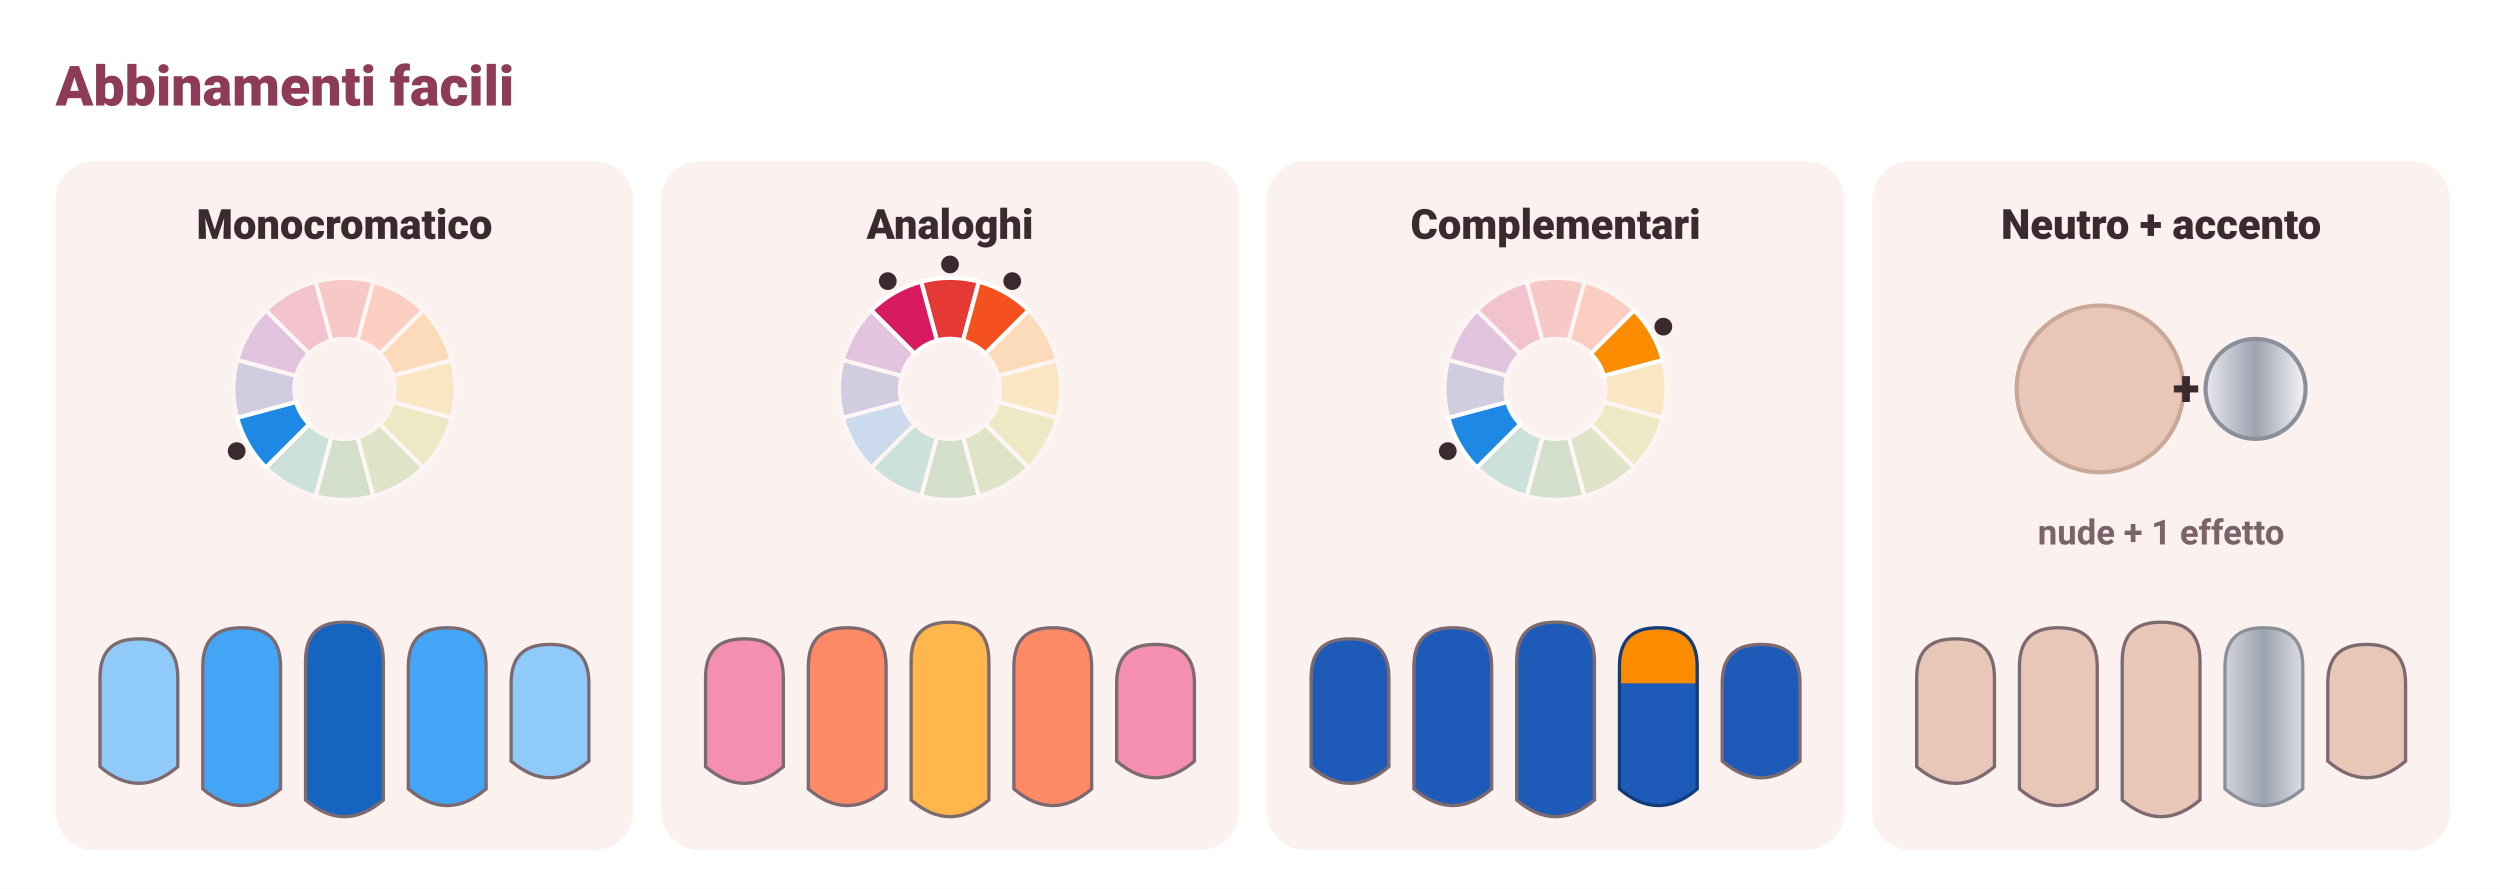
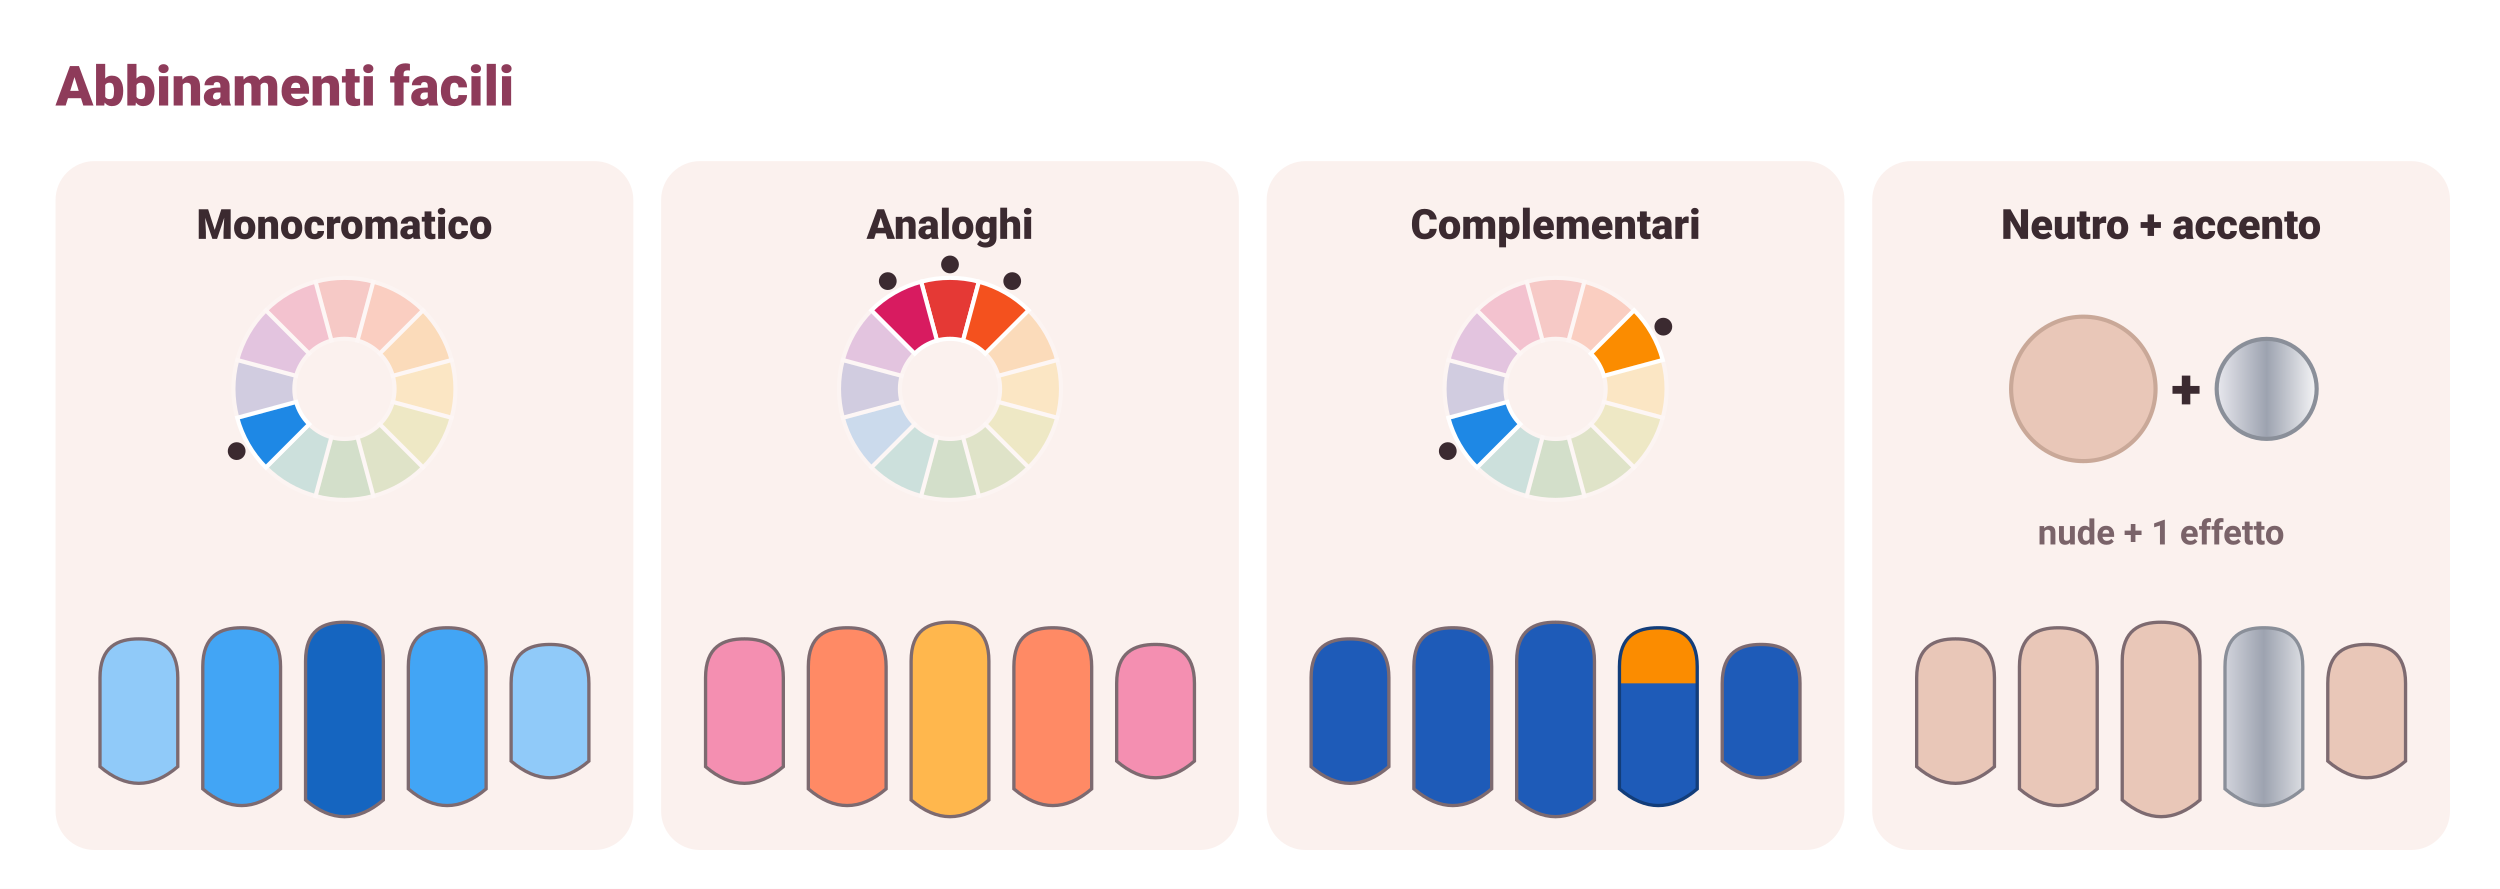
<svg xmlns="http://www.w3.org/2000/svg" viewBox="0 0 900 320" width="900" height="320" font-family="system-ui, -apple-system, 'Segoe UI', Roboto, Arial, sans-serif" role="img">
  <rect width="100%" height="100%" fill="#ffffff" />
  <text x="20.0" y="38.0" font-size="20" text-anchor="start" font-weight="800" fill="#8e3b5a">Abbinamenti facili</text>
  <rect x="20.0" y="58.0" width="208.0" height="248.0" rx="14" fill="#fbf1ee" stroke="none" stroke-width="2" />
  <text x="124.0" y="86.0" font-size="15" text-anchor="middle" font-weight="800" fill="#3b2a30">Monocromatico</text>
  <path d="M119.3,122.6 L113.6,101.4 A40.0,40.0 0 0 1 134.4,101.4 L128.7,122.6 A18.0,18.0 0 0 0 119.3,122.6 Z" fill="#e53935" opacity="0.22" stroke="#fff" stroke-width="1.5" />
  <path d="M128.7,122.6 L134.4,101.4 A40.0,40.0 0 0 1 152.3,111.7 L136.7,127.3 A18.0,18.0 0 0 0 128.7,122.6 Z" fill="#f4511e" opacity="0.22" stroke="#fff" stroke-width="1.5" />
  <path d="M136.7,127.3 L152.3,111.7 A40.0,40.0 0 0 1 162.6,129.6 L141.4,135.3 A18.0,18.0 0 0 0 136.7,127.3 Z" fill="#fb8c00" opacity="0.22" stroke="#fff" stroke-width="1.5" />
  <path d="M141.4,135.3 L162.6,129.6 A40.0,40.0 0 0 1 162.6,150.4 L141.4,144.7 A18.0,18.0 0 0 0 141.4,135.3 Z" fill="#fbc02d" opacity="0.22" stroke="#fff" stroke-width="1.5" />
  <path d="M141.4,144.7 L162.6,150.4 A40.0,40.0 0 0 1 152.3,168.3 L136.7,152.7 A18.0,18.0 0 0 0 141.4,144.7 Z" fill="#c0ca33" opacity="0.22" stroke="#fff" stroke-width="1.5" />
  <path d="M136.7,152.7 L152.3,168.3 A40.0,40.0 0 0 1 134.4,178.6 L128.7,157.4 A18.0,18.0 0 0 0 136.7,152.7 Z" fill="#7cb342" opacity="0.22" stroke="#fff" stroke-width="1.5" />
  <path d="M128.7,157.4 L134.4,178.6 A40.0,40.0 0 0 1 113.6,178.6 L119.3,157.4 A18.0,18.0 0 0 0 128.7,157.4 Z" fill="#43a047" opacity="0.22" stroke="#fff" stroke-width="1.5" />
  <path d="M119.3,157.4 L113.6,178.6 A40.0,40.0 0 0 1 95.7,168.3 L111.3,152.7 A18.0,18.0 0 0 0 119.3,157.4 Z" fill="#26a69a" opacity="0.22" stroke="#fff" stroke-width="1.5" />
  <path d="M111.3,152.7 L95.7,168.3 A40.0,40.0 0 0 1 85.4,150.4 L106.6,144.7 A18.0,18.0 0 0 0 111.3,152.7 Z" fill="#1e88e5" opacity="1" stroke="#fff" stroke-width="1.5" />
  <path d="M106.6,144.7 L85.4,150.4 A40.0,40.0 0 0 1 85.4,129.6 L106.6,135.3 A18.0,18.0 0 0 0 106.6,144.7 Z" fill="#3949ab" opacity="0.22" stroke="#fff" stroke-width="1.5" />
  <path d="M106.6,135.3 L85.4,129.6 A40.0,40.0 0 0 1 95.7,111.7 L111.3,127.3 A18.0,18.0 0 0 0 106.6,135.3 Z" fill="#8e24aa" opacity="0.22" stroke="#fff" stroke-width="1.5" />
  <path d="M111.3,127.3 L95.7,111.7 A40.0,40.0 0 0 1 113.6,101.4 L119.3,122.6 A18.0,18.0 0 0 0 111.3,127.3 Z" fill="#d81b60" opacity="0.22" stroke="#fff" stroke-width="1.5" />
  <circle cx="85.2" cy="162.4" r="3.2" fill="#3b2a30" stroke="none" stroke-width="0" />
  <defs>
    <clipPath id="ns128">
      <path d="M36.0,276.0 L36.0,244.0 C36.0,232.8 42.3,230.0 50.0,230.0 C57.7,230.0 64.0,232.8 64.0,244.0 L64.0,276.0 Q50.0,288.0 36.0,276.0 Z" />
    </clipPath>
  </defs>
  <path d="M36.0,276.0 L36.0,244.0 C36.0,232.8 42.3,230.0 50.0,230.0 C57.7,230.0 64.0,232.8 64.0,244.0 L64.0,276.0 Q50.0,288.0 36.0,276.0 Z" fill="#90caf9" />
  <path d="M36.0,276.0 L36.0,244.0 C36.0,232.8 42.3,230.0 50.0,230.0 C57.7,230.0 64.0,232.8 64.0,244.0 L64.0,276.0 Q50.0,288.0 36.0,276.0 Z" fill="none" stroke="#7d6a70" stroke-width="1.2" />
  <defs>
    <clipPath id="ns129">
      <path d="M73.0,284.0 L73.0,240.0 C73.0,228.8 79.3,226.0 87.0,226.0 C94.7,226.0 101.0,228.8 101.0,240.0 L101.0,284.0 Q87.0,296.0 73.0,284.0 Z" />
    </clipPath>
  </defs>
  <path d="M73.0,284.0 L73.0,240.0 C73.0,228.8 79.3,226.0 87.0,226.0 C94.7,226.0 101.0,228.8 101.0,240.0 L101.0,284.0 Q87.0,296.0 73.0,284.0 Z" fill="#42a5f5" />
  <path d="M73.0,284.0 L73.0,240.0 C73.0,228.8 79.3,226.0 87.0,226.0 C94.7,226.0 101.0,228.8 101.0,240.0 L101.0,284.0 Q87.0,296.0 73.0,284.0 Z" fill="none" stroke="#7d6a70" stroke-width="1.2" />
  <defs>
    <clipPath id="ns130">
      <path d="M110.0,288.0 L110.0,238.0 C110.0,226.8 116.3,224.0 124.0,224.0 C131.7,224.0 138.0,226.8 138.0,238.0 L138.0,288.0 Q124.0,300.0 110.0,288.0 Z" />
    </clipPath>
  </defs>
  <path d="M110.0,288.0 L110.0,238.0 C110.0,226.8 116.3,224.0 124.0,224.0 C131.7,224.0 138.0,226.8 138.0,238.0 L138.0,288.0 Q124.0,300.0 110.0,288.0 Z" fill="#1565c0" />
  <path d="M110.0,288.0 L110.0,238.0 C110.0,226.8 116.3,224.0 124.0,224.0 C131.7,224.0 138.0,226.8 138.0,238.0 L138.0,288.0 Q124.0,300.0 110.0,288.0 Z" fill="none" stroke="#7d6a70" stroke-width="1.2" />
  <defs>
    <clipPath id="ns131">
      <path d="M147.0,284.0 L147.0,240.0 C147.0,228.8 153.3,226.0 161.0,226.0 C168.7,226.0 175.0,228.8 175.0,240.0 L175.0,284.0 Q161.0,296.0 147.0,284.0 Z" />
    </clipPath>
  </defs>
  <path d="M147.0,284.0 L147.0,240.0 C147.0,228.8 153.3,226.0 161.0,226.0 C168.7,226.0 175.0,228.8 175.0,240.0 L175.0,284.0 Q161.0,296.0 147.0,284.0 Z" fill="#42a5f5" />
  <path d="M147.0,284.0 L147.0,240.0 C147.0,228.8 153.3,226.0 161.0,226.0 C168.7,226.0 175.0,228.8 175.0,240.0 L175.0,284.0 Q161.0,296.0 147.0,284.0 Z" fill="none" stroke="#7d6a70" stroke-width="1.2" />
  <defs>
    <clipPath id="ns132">
      <path d="M184.0,274.0 L184.0,246.0 C184.0,234.8 190.3,232.0 198.0,232.0 C205.7,232.0 212.0,234.8 212.0,246.0 L212.0,274.0 Q198.0,286.0 184.0,274.0 Z" />
    </clipPath>
  </defs>
  <path d="M184.0,274.0 L184.0,246.0 C184.0,234.8 190.3,232.0 198.0,232.0 C205.7,232.0 212.0,234.8 212.0,246.0 L212.0,274.0 Q198.0,286.0 184.0,274.0 Z" fill="#90caf9" />
  <path d="M184.0,274.0 L184.0,246.0 C184.0,234.8 190.3,232.0 198.0,232.0 C205.7,232.0 212.0,234.8 212.0,246.0 L212.0,274.0 Q198.0,286.0 184.0,274.0 Z" fill="none" stroke="#7d6a70" stroke-width="1.2" />
  <rect x="238.0" y="58.0" width="208.0" height="248.0" rx="14" fill="#fbf1ee" stroke="none" stroke-width="2" />
  <text x="342.0" y="86.0" font-size="15" text-anchor="middle" font-weight="800" fill="#3b2a30">Analoghi</text>
  <path d="M337.3,122.6 L331.6,101.4 A40.0,40.0 0 0 1 352.4,101.4 L346.7,122.6 A18.0,18.0 0 0 0 337.3,122.6 Z" fill="#e53935" opacity="1" stroke="#fff" stroke-width="1.5" />
  <path d="M346.7,122.6 L352.4,101.4 A40.0,40.0 0 0 1 370.3,111.7 L354.7,127.3 A18.0,18.0 0 0 0 346.7,122.6 Z" fill="#f4511e" opacity="1" stroke="#fff" stroke-width="1.5" />
  <path d="M354.7,127.3 L370.3,111.7 A40.0,40.0 0 0 1 380.6,129.6 L359.4,135.3 A18.0,18.0 0 0 0 354.7,127.3 Z" fill="#fb8c00" opacity="0.22" stroke="#fff" stroke-width="1.5" />
  <path d="M359.4,135.3 L380.6,129.6 A40.0,40.0 0 0 1 380.6,150.4 L359.4,144.7 A18.0,18.0 0 0 0 359.4,135.3 Z" fill="#fbc02d" opacity="0.22" stroke="#fff" stroke-width="1.5" />
  <path d="M359.4,144.7 L380.6,150.4 A40.0,40.0 0 0 1 370.3,168.3 L354.7,152.7 A18.0,18.0 0 0 0 359.4,144.7 Z" fill="#c0ca33" opacity="0.22" stroke="#fff" stroke-width="1.5" />
  <path d="M354.7,152.7 L370.3,168.3 A40.0,40.0 0 0 1 352.4,178.6 L346.7,157.4 A18.0,18.0 0 0 0 354.7,152.7 Z" fill="#7cb342" opacity="0.22" stroke="#fff" stroke-width="1.5" />
  <path d="M346.7,157.4 L352.4,178.6 A40.0,40.0 0 0 1 331.6,178.6 L337.3,157.4 A18.0,18.0 0 0 0 346.7,157.4 Z" fill="#43a047" opacity="0.22" stroke="#fff" stroke-width="1.5" />
  <path d="M337.3,157.4 L331.6,178.6 A40.0,40.0 0 0 1 313.7,168.3 L329.3,152.7 A18.0,18.0 0 0 0 337.3,157.4 Z" fill="#26a69a" opacity="0.22" stroke="#fff" stroke-width="1.5" />
  <path d="M329.3,152.7 L313.7,168.3 A40.0,40.0 0 0 1 303.4,150.4 L324.6,144.7 A18.0,18.0 0 0 0 329.3,152.7 Z" fill="#1e88e5" opacity="0.22" stroke="#fff" stroke-width="1.5" />
  <path d="M324.6,144.7 L303.4,150.4 A40.0,40.0 0 0 1 303.4,129.6 L324.6,135.3 A18.0,18.0 0 0 0 324.6,144.7 Z" fill="#3949ab" opacity="0.22" stroke="#fff" stroke-width="1.5" />
  <path d="M324.6,135.3 L303.4,129.6 A40.0,40.0 0 0 1 313.7,111.7 L329.3,127.3 A18.0,18.0 0 0 0 324.6,135.3 Z" fill="#8e24aa" opacity="0.22" stroke="#fff" stroke-width="1.5" />
  <path d="M329.3,127.3 L313.7,111.7 A40.0,40.0 0 0 1 331.6,101.4 L337.3,122.6 A18.0,18.0 0 0 0 329.3,127.3 Z" fill="#d81b60" opacity="1" stroke="#fff" stroke-width="1.5" />
  <circle cx="319.6" cy="101.2" r="3.2" fill="#3b2a30" stroke="none" stroke-width="0" />
  <circle cx="342.0" cy="95.2" r="3.2" fill="#3b2a30" stroke="none" stroke-width="0" />
  <circle cx="364.4" cy="101.2" r="3.2" fill="#3b2a30" stroke="none" stroke-width="0" />
  <defs>
    <clipPath id="ns133">
      <path d="M254.0,276.0 L254.0,244.0 C254.0,232.8 260.3,230.0 268.0,230.0 C275.7,230.0 282.0,232.8 282.0,244.0 L282.0,276.0 Q268.0,288.0 254.0,276.0 Z" />
    </clipPath>
  </defs>
  <path d="M254.0,276.0 L254.0,244.0 C254.0,232.8 260.3,230.0 268.0,230.0 C275.7,230.0 282.0,232.8 282.0,244.0 L282.0,276.0 Q268.0,288.0 254.0,276.0 Z" fill="#f48fb1" />
  <path d="M254.0,276.0 L254.0,244.0 C254.0,232.8 260.3,230.0 268.0,230.0 C275.7,230.0 282.0,232.8 282.0,244.0 L282.0,276.0 Q268.0,288.0 254.0,276.0 Z" fill="none" stroke="#7d6a70" stroke-width="1.2" />
  <defs>
    <clipPath id="ns134">
      <path d="M291.0,284.0 L291.0,240.0 C291.0,228.8 297.3,226.0 305.0,226.0 C312.7,226.0 319.0,228.8 319.0,240.0 L319.0,284.0 Q305.0,296.0 291.0,284.0 Z" />
    </clipPath>
  </defs>
  <path d="M291.0,284.0 L291.0,240.0 C291.0,228.8 297.3,226.0 305.0,226.0 C312.7,226.0 319.0,228.8 319.0,240.0 L319.0,284.0 Q305.0,296.0 291.0,284.0 Z" fill="#ff8a65" />
  <path d="M291.0,284.0 L291.0,240.0 C291.0,228.8 297.3,226.0 305.0,226.0 C312.7,226.0 319.0,228.8 319.0,240.0 L319.0,284.0 Q305.0,296.0 291.0,284.0 Z" fill="none" stroke="#7d6a70" stroke-width="1.2" />
  <defs>
    <clipPath id="ns135">
      <path d="M328.0,288.0 L328.0,238.0 C328.0,226.8 334.3,224.0 342.0,224.0 C349.7,224.0 356.0,226.8 356.0,238.0 L356.0,288.0 Q342.0,300.0 328.0,288.0 Z" />
    </clipPath>
  </defs>
  <path d="M328.0,288.0 L328.0,238.0 C328.0,226.8 334.3,224.0 342.0,224.0 C349.7,224.0 356.0,226.8 356.0,238.0 L356.0,288.0 Q342.0,300.0 328.0,288.0 Z" fill="#ffb74d" />
  <path d="M328.0,288.0 L328.0,238.0 C328.0,226.8 334.3,224.0 342.0,224.0 C349.7,224.0 356.0,226.8 356.0,238.0 L356.0,288.0 Q342.0,300.0 328.0,288.0 Z" fill="none" stroke="#7d6a70" stroke-width="1.2" />
  <defs>
    <clipPath id="ns136">
      <path d="M365.0,284.0 L365.0,240.0 C365.0,228.8 371.3,226.0 379.0,226.0 C386.7,226.0 393.0,228.8 393.0,240.0 L393.0,284.0 Q379.0,296.0 365.0,284.0 Z" />
    </clipPath>
  </defs>
  <path d="M365.0,284.0 L365.0,240.0 C365.0,228.8 371.3,226.0 379.0,226.0 C386.7,226.0 393.0,228.8 393.0,240.0 L393.0,284.0 Q379.0,296.0 365.0,284.0 Z" fill="#ff8a65" />
  <path d="M365.0,284.0 L365.0,240.0 C365.0,228.8 371.3,226.0 379.0,226.0 C386.7,226.0 393.0,228.8 393.0,240.0 L393.0,284.0 Q379.0,296.0 365.0,284.0 Z" fill="none" stroke="#7d6a70" stroke-width="1.2" />
  <defs>
    <clipPath id="ns137">
      <path d="M402.0,274.0 L402.0,246.0 C402.0,234.8 408.3,232.0 416.0,232.0 C423.7,232.0 430.0,234.8 430.0,246.0 L430.0,274.0 Q416.0,286.0 402.0,274.0 Z" />
    </clipPath>
  </defs>
  <path d="M402.0,274.0 L402.0,246.0 C402.0,234.8 408.3,232.0 416.0,232.0 C423.7,232.0 430.0,234.8 430.0,246.0 L430.0,274.0 Q416.0,286.0 402.0,274.0 Z" fill="#f48fb1" />
  <path d="M402.0,274.0 L402.0,246.0 C402.0,234.8 408.3,232.0 416.0,232.0 C423.7,232.0 430.0,234.8 430.0,246.0 L430.0,274.0 Q416.0,286.0 402.0,274.0 Z" fill="none" stroke="#7d6a70" stroke-width="1.2" />
  <rect x="456.0" y="58.0" width="208.0" height="248.0" rx="14" fill="#fbf1ee" stroke="none" stroke-width="2" />
  <text x="560.0" y="86.0" font-size="15" text-anchor="middle" font-weight="800" fill="#3b2a30">Complementari</text>
  <path d="M555.3,122.6 L549.6,101.4 A40.0,40.0 0 0 1 570.4,101.4 L564.7,122.6 A18.0,18.0 0 0 0 555.3,122.6 Z" fill="#e53935" opacity="0.22" stroke="#fff" stroke-width="1.5" />
  <path d="M564.7,122.6 L570.4,101.4 A40.0,40.0 0 0 1 588.3,111.7 L572.7,127.3 A18.0,18.0 0 0 0 564.7,122.6 Z" fill="#f4511e" opacity="0.22" stroke="#fff" stroke-width="1.5" />
  <path d="M572.7,127.3 L588.3,111.7 A40.0,40.0 0 0 1 598.6,129.6 L577.4,135.3 A18.0,18.0 0 0 0 572.7,127.3 Z" fill="#fb8c00" opacity="1" stroke="#fff" stroke-width="1.5" />
  <path d="M577.4,135.3 L598.6,129.6 A40.0,40.0 0 0 1 598.6,150.4 L577.4,144.7 A18.0,18.0 0 0 0 577.4,135.3 Z" fill="#fbc02d" opacity="0.22" stroke="#fff" stroke-width="1.5" />
  <path d="M577.4,144.7 L598.6,150.4 A40.0,40.0 0 0 1 588.3,168.3 L572.7,152.7 A18.0,18.0 0 0 0 577.4,144.7 Z" fill="#c0ca33" opacity="0.22" stroke="#fff" stroke-width="1.5" />
  <path d="M572.7,152.7 L588.3,168.3 A40.0,40.0 0 0 1 570.4,178.6 L564.7,157.4 A18.0,18.0 0 0 0 572.7,152.7 Z" fill="#7cb342" opacity="0.22" stroke="#fff" stroke-width="1.5" />
  <path d="M564.7,157.4 L570.4,178.6 A40.0,40.0 0 0 1 549.6,178.6 L555.3,157.4 A18.0,18.0 0 0 0 564.7,157.4 Z" fill="#43a047" opacity="0.22" stroke="#fff" stroke-width="1.5" />
  <path d="M555.3,157.4 L549.6,178.6 A40.0,40.0 0 0 1 531.7,168.3 L547.3,152.7 A18.0,18.0 0 0 0 555.3,157.4 Z" fill="#26a69a" opacity="0.22" stroke="#fff" stroke-width="1.5" />
  <path d="M547.3,152.7 L531.7,168.3 A40.0,40.0 0 0 1 521.4,150.4 L542.6,144.7 A18.0,18.0 0 0 0 547.3,152.7 Z" fill="#1e88e5" opacity="1" stroke="#fff" stroke-width="1.5" />
  <path d="M542.6,144.7 L521.4,150.4 A40.0,40.0 0 0 1 521.4,129.6 L542.6,135.3 A18.0,18.0 0 0 0 542.6,144.7 Z" fill="#3949ab" opacity="0.22" stroke="#fff" stroke-width="1.5" />
  <path d="M542.6,135.3 L521.4,129.6 A40.0,40.0 0 0 1 531.7,111.7 L547.3,127.3 A18.0,18.0 0 0 0 542.6,135.3 Z" fill="#8e24aa" opacity="0.22" stroke="#fff" stroke-width="1.5" />
  <path d="M547.3,127.3 L531.7,111.7 A40.0,40.0 0 0 1 549.6,101.4 L555.3,122.6 A18.0,18.0 0 0 0 547.3,127.3 Z" fill="#d81b60" opacity="0.22" stroke="#fff" stroke-width="1.5" />
  <circle cx="521.2" cy="162.4" r="3.2" fill="#3b2a30" stroke="none" stroke-width="0" />
  <circle cx="598.8" cy="117.6" r="3.2" fill="#3b2a30" stroke="none" stroke-width="0" />
  <defs>
    <clipPath id="ns138">
      <path d="M472.0,276.0 L472.0,244.0 C472.0,232.8 478.3,230.0 486.0,230.0 C493.7,230.0 500.0,232.8 500.0,244.0 L500.0,276.0 Q486.0,288.0 472.0,276.0 Z" />
    </clipPath>
  </defs>
  <path d="M472.0,276.0 L472.0,244.0 C472.0,232.8 478.3,230.0 486.0,230.0 C493.7,230.0 500.0,232.8 500.0,244.0 L500.0,276.0 Q486.0,288.0 472.0,276.0 Z" fill="#1e5bb8" />
  <path d="M472.0,276.0 L472.0,244.0 C472.0,232.8 478.3,230.0 486.0,230.0 C493.7,230.0 500.0,232.8 500.0,244.0 L500.0,276.0 Q486.0,288.0 472.0,276.0 Z" fill="none" stroke="#7d6a70" stroke-width="1.2" />
  <defs>
    <clipPath id="ns139">
      <path d="M509.0,284.0 L509.0,240.0 C509.0,228.8 515.3,226.0 523.0,226.0 C530.7,226.0 537.0,228.8 537.0,240.0 L537.0,284.0 Q523.0,296.0 509.0,284.0 Z" />
    </clipPath>
  </defs>
  <path d="M509.0,284.0 L509.0,240.0 C509.0,228.8 515.3,226.0 523.0,226.0 C530.7,226.0 537.0,228.8 537.0,240.0 L537.0,284.0 Q523.0,296.0 509.0,284.0 Z" fill="#1e5bb8" />
  <path d="M509.0,284.0 L509.0,240.0 C509.0,228.8 515.3,226.0 523.0,226.0 C530.7,226.0 537.0,228.8 537.0,240.0 L537.0,284.0 Q523.0,296.0 509.0,284.0 Z" fill="none" stroke="#7d6a70" stroke-width="1.2" />
  <defs>
    <clipPath id="ns140">
      <path d="M546.0,288.0 L546.0,238.0 C546.0,226.8 552.3,224.0 560.0,224.0 C567.7,224.0 574.0,226.8 574.0,238.0 L574.0,288.0 Q560.0,300.0 546.0,288.0 Z" />
    </clipPath>
  </defs>
  <path d="M546.0,288.0 L546.0,238.0 C546.0,226.8 552.3,224.0 560.0,224.0 C567.7,224.0 574.0,226.8 574.0,238.0 L574.0,288.0 Q560.0,300.0 546.0,288.0 Z" fill="#1e5bb8" />
  <path d="M546.0,288.0 L546.0,238.0 C546.0,226.8 552.3,224.0 560.0,224.0 C567.7,224.0 574.0,226.8 574.0,238.0 L574.0,288.0 Q560.0,300.0 546.0,288.0 Z" fill="none" stroke="#7d6a70" stroke-width="1.2" />
  <defs>
    <clipPath id="ns141">
      <path d="M583.0,284.0 L583.0,240.0 C583.0,228.8 589.3,226.0 597.0,226.0 C604.7,226.0 611.0,228.8 611.0,240.0 L611.0,284.0 Q597.0,296.0 583.0,284.0 Z" />
    </clipPath>
  </defs>
  <path d="M583.0,284.0 L583.0,240.0 C583.0,228.8 589.3,226.0 597.0,226.0 C604.7,226.0 611.0,228.8 611.0,240.0 L611.0,284.0 Q597.0,296.0 583.0,284.0 Z" fill="#1e5bb8" />
  <rect x="577.0" y="224.0" width="40" height="22" fill="#fb8c00" clip-path="url(#ns141)" />
  <path d="M583.0,284.0 L583.0,240.0 C583.0,228.8 589.3,226.0 597.0,226.0 C604.7,226.0 611.0,228.8 611.0,240.0 L611.0,284.0 Q597.0,296.0 583.0,284.0 Z" fill="none" stroke="#123d7a" stroke-width="1.2" />
  <defs>
    <clipPath id="ns142">
      <path d="M620.0,274.0 L620.0,246.0 C620.0,234.8 626.3,232.0 634.0,232.0 C641.7,232.0 648.0,234.8 648.0,246.0 L648.0,274.0 Q634.0,286.0 620.0,274.0 Z" />
    </clipPath>
  </defs>
  <path d="M620.0,274.0 L620.0,246.0 C620.0,234.8 626.3,232.0 634.0,232.0 C641.7,232.0 648.0,234.8 648.0,246.0 L648.0,274.0 Q634.0,286.0 620.0,274.0 Z" fill="#1e5bb8" />
  <path d="M620.0,274.0 L620.0,246.0 C620.0,234.8 626.3,232.0 634.0,232.0 C641.7,232.0 648.0,234.8 648.0,246.0 L648.0,274.0 Q634.0,286.0 620.0,274.0 Z" fill="none" stroke="#7d6a70" stroke-width="1.2" />
  <rect x="674.0" y="58.0" width="208.0" height="248.0" rx="14" fill="#fbf1ee" stroke="none" stroke-width="2" />
  <text x="778.0" y="86.0" font-size="15" text-anchor="middle" font-weight="800" fill="#3b2a30">Neutro + accento</text>
-   <circle cx="756.0" cy="140.0" r="30.0" fill="#e9c7b8" stroke="#c9a898" stroke-width="1.5" />
+   <circle cx="750.0" cy="140.0" r="26.0" fill="#e9c7b8" stroke="#c9a898" stroke-width="1.5" />
  <defs>
    <linearGradient id="cr143" x1="0" x2="1">
      <stop offset="0" stop-color="#e8e8ee" />
      <stop offset=".5" stop-color="#9da3b0" />
      <stop offset="1" stop-color="#f5f5f7" />
    </linearGradient>
  </defs>
-   <circle cx="812.0" cy="140.0" r="18.0" fill="url(#cr143)" stroke="#8a8f99" stroke-width="1.5" />
-   <text x="787.0" y="146.0" font-size="18" text-anchor="middle" font-weight="800" fill="#3b2a30">+</text>
+   <circle cx="816.0" cy="140.0" r="18.0" fill="url(#cr143)" stroke="#8a8f99" stroke-width="1.5" />
+   <text x="787.0" y="147.0" font-size="20" text-anchor="middle" font-weight="800" fill="#3b2a30">+</text>
  <text x="778.0" y="196.0" font-size="12.5" text-anchor="middle" font-weight="600" fill="#7a6369">nude + 1 effetto</text>
  <defs>
    <clipPath id="ns144">
      <path d="M690.0,276.0 L690.0,244.0 C690.0,232.8 696.3,230.0 704.0,230.0 C711.7,230.0 718.0,232.8 718.0,244.0 L718.0,276.0 Q704.0,288.0 690.0,276.0 Z" />
    </clipPath>
  </defs>
  <path d="M690.0,276.0 L690.0,244.0 C690.0,232.8 696.3,230.0 704.0,230.0 C711.7,230.0 718.0,232.8 718.0,244.0 L718.0,276.0 Q704.0,288.0 690.0,276.0 Z" fill="#e9c7b8" />
  <path d="M690.0,276.0 L690.0,244.0 C690.0,232.8 696.3,230.0 704.0,230.0 C711.7,230.0 718.0,232.8 718.0,244.0 L718.0,276.0 Q704.0,288.0 690.0,276.0 Z" fill="none" stroke="#7d6a70" stroke-width="1.2" />
  <defs>
    <clipPath id="ns145">
      <path d="M727.0,284.0 L727.0,240.0 C727.0,228.8 733.3,226.0 741.0,226.0 C748.7,226.0 755.0,228.8 755.0,240.0 L755.0,284.0 Q741.0,296.0 727.0,284.0 Z" />
    </clipPath>
  </defs>
  <path d="M727.0,284.0 L727.0,240.0 C727.0,228.8 733.3,226.0 741.0,226.0 C748.7,226.0 755.0,228.8 755.0,240.0 L755.0,284.0 Q741.0,296.0 727.0,284.0 Z" fill="#e9c7b8" />
  <path d="M727.0,284.0 L727.0,240.0 C727.0,228.8 733.3,226.0 741.0,226.0 C748.7,226.0 755.0,228.8 755.0,240.0 L755.0,284.0 Q741.0,296.0 727.0,284.0 Z" fill="none" stroke="#7d6a70" stroke-width="1.2" />
  <defs>
    <clipPath id="ns146">
      <path d="M764.0,288.0 L764.0,238.0 C764.0,226.8 770.3,224.0 778.0,224.0 C785.7,224.0 792.0,226.8 792.0,238.0 L792.0,288.0 Q778.0,300.0 764.0,288.0 Z" />
    </clipPath>
  </defs>
  <path d="M764.0,288.0 L764.0,238.0 C764.0,226.8 770.3,224.0 778.0,224.0 C785.7,224.0 792.0,226.8 792.0,238.0 L792.0,288.0 Q778.0,300.0 764.0,288.0 Z" fill="#e9c7b8" />
  <path d="M764.0,288.0 L764.0,238.0 C764.0,226.8 770.3,224.0 778.0,224.0 C785.7,224.0 792.0,226.8 792.0,238.0 L792.0,288.0 Q778.0,300.0 764.0,288.0 Z" fill="none" stroke="#7d6a70" stroke-width="1.2" />
  <defs>
    <clipPath id="ns148">
      <path d="M801.0,284.0 L801.0,240.0 C801.0,228.8 807.3,226.0 815.0,226.0 C822.7,226.0 829.0,228.8 829.0,240.0 L829.0,284.0 Q815.0,296.0 801.0,284.0 Z" />
    </clipPath>
  </defs>
  <path d="M801.0,284.0 L801.0,240.0 C801.0,228.8 807.3,226.0 815.0,226.0 C822.7,226.0 829.0,228.8 829.0,240.0 L829.0,284.0 Q815.0,296.0 801.0,284.0 Z" fill="#ccc" />
  <defs>
    <linearGradient id="cr147" x1="0" x2="1">
      <stop offset="0" stop-color="#e8e8ee" />
      <stop offset=".5" stop-color="#9da3b0" />
      <stop offset="1" stop-color="#f5f5f7" />
    </linearGradient>
  </defs>
  <rect x="795.0" y="222.0" width="40" height="80" fill="url(#cr147)" clip-path="url(#ns148)" />
  <path d="M801.0,284.0 L801.0,240.0 C801.0,228.8 807.3,226.0 815.0,226.0 C822.7,226.0 829.0,228.8 829.0,240.0 L829.0,284.0 Q815.0,296.0 801.0,284.0 Z" fill="none" stroke="#8a8f99" stroke-width="1.2" />
  <defs>
    <clipPath id="ns149">
      <path d="M838.0,274.0 L838.0,246.0 C838.0,234.8 844.3,232.0 852.0,232.0 C859.7,232.0 866.0,234.8 866.0,246.0 L866.0,274.0 Q852.0,286.0 838.0,274.0 Z" />
    </clipPath>
  </defs>
  <path d="M838.0,274.0 L838.0,246.0 C838.0,234.8 844.3,232.0 852.0,232.0 C859.7,232.0 866.0,234.8 866.0,246.0 L866.0,274.0 Q852.0,286.0 838.0,274.0 Z" fill="#e9c7b8" />
  <path d="M838.0,274.0 L838.0,246.0 C838.0,234.8 844.3,232.0 852.0,232.0 C859.7,232.0 866.0,234.8 866.0,246.0 L866.0,274.0 Q852.0,286.0 838.0,274.0 Z" fill="none" stroke="#7d6a70" stroke-width="1.2" />
</svg>
